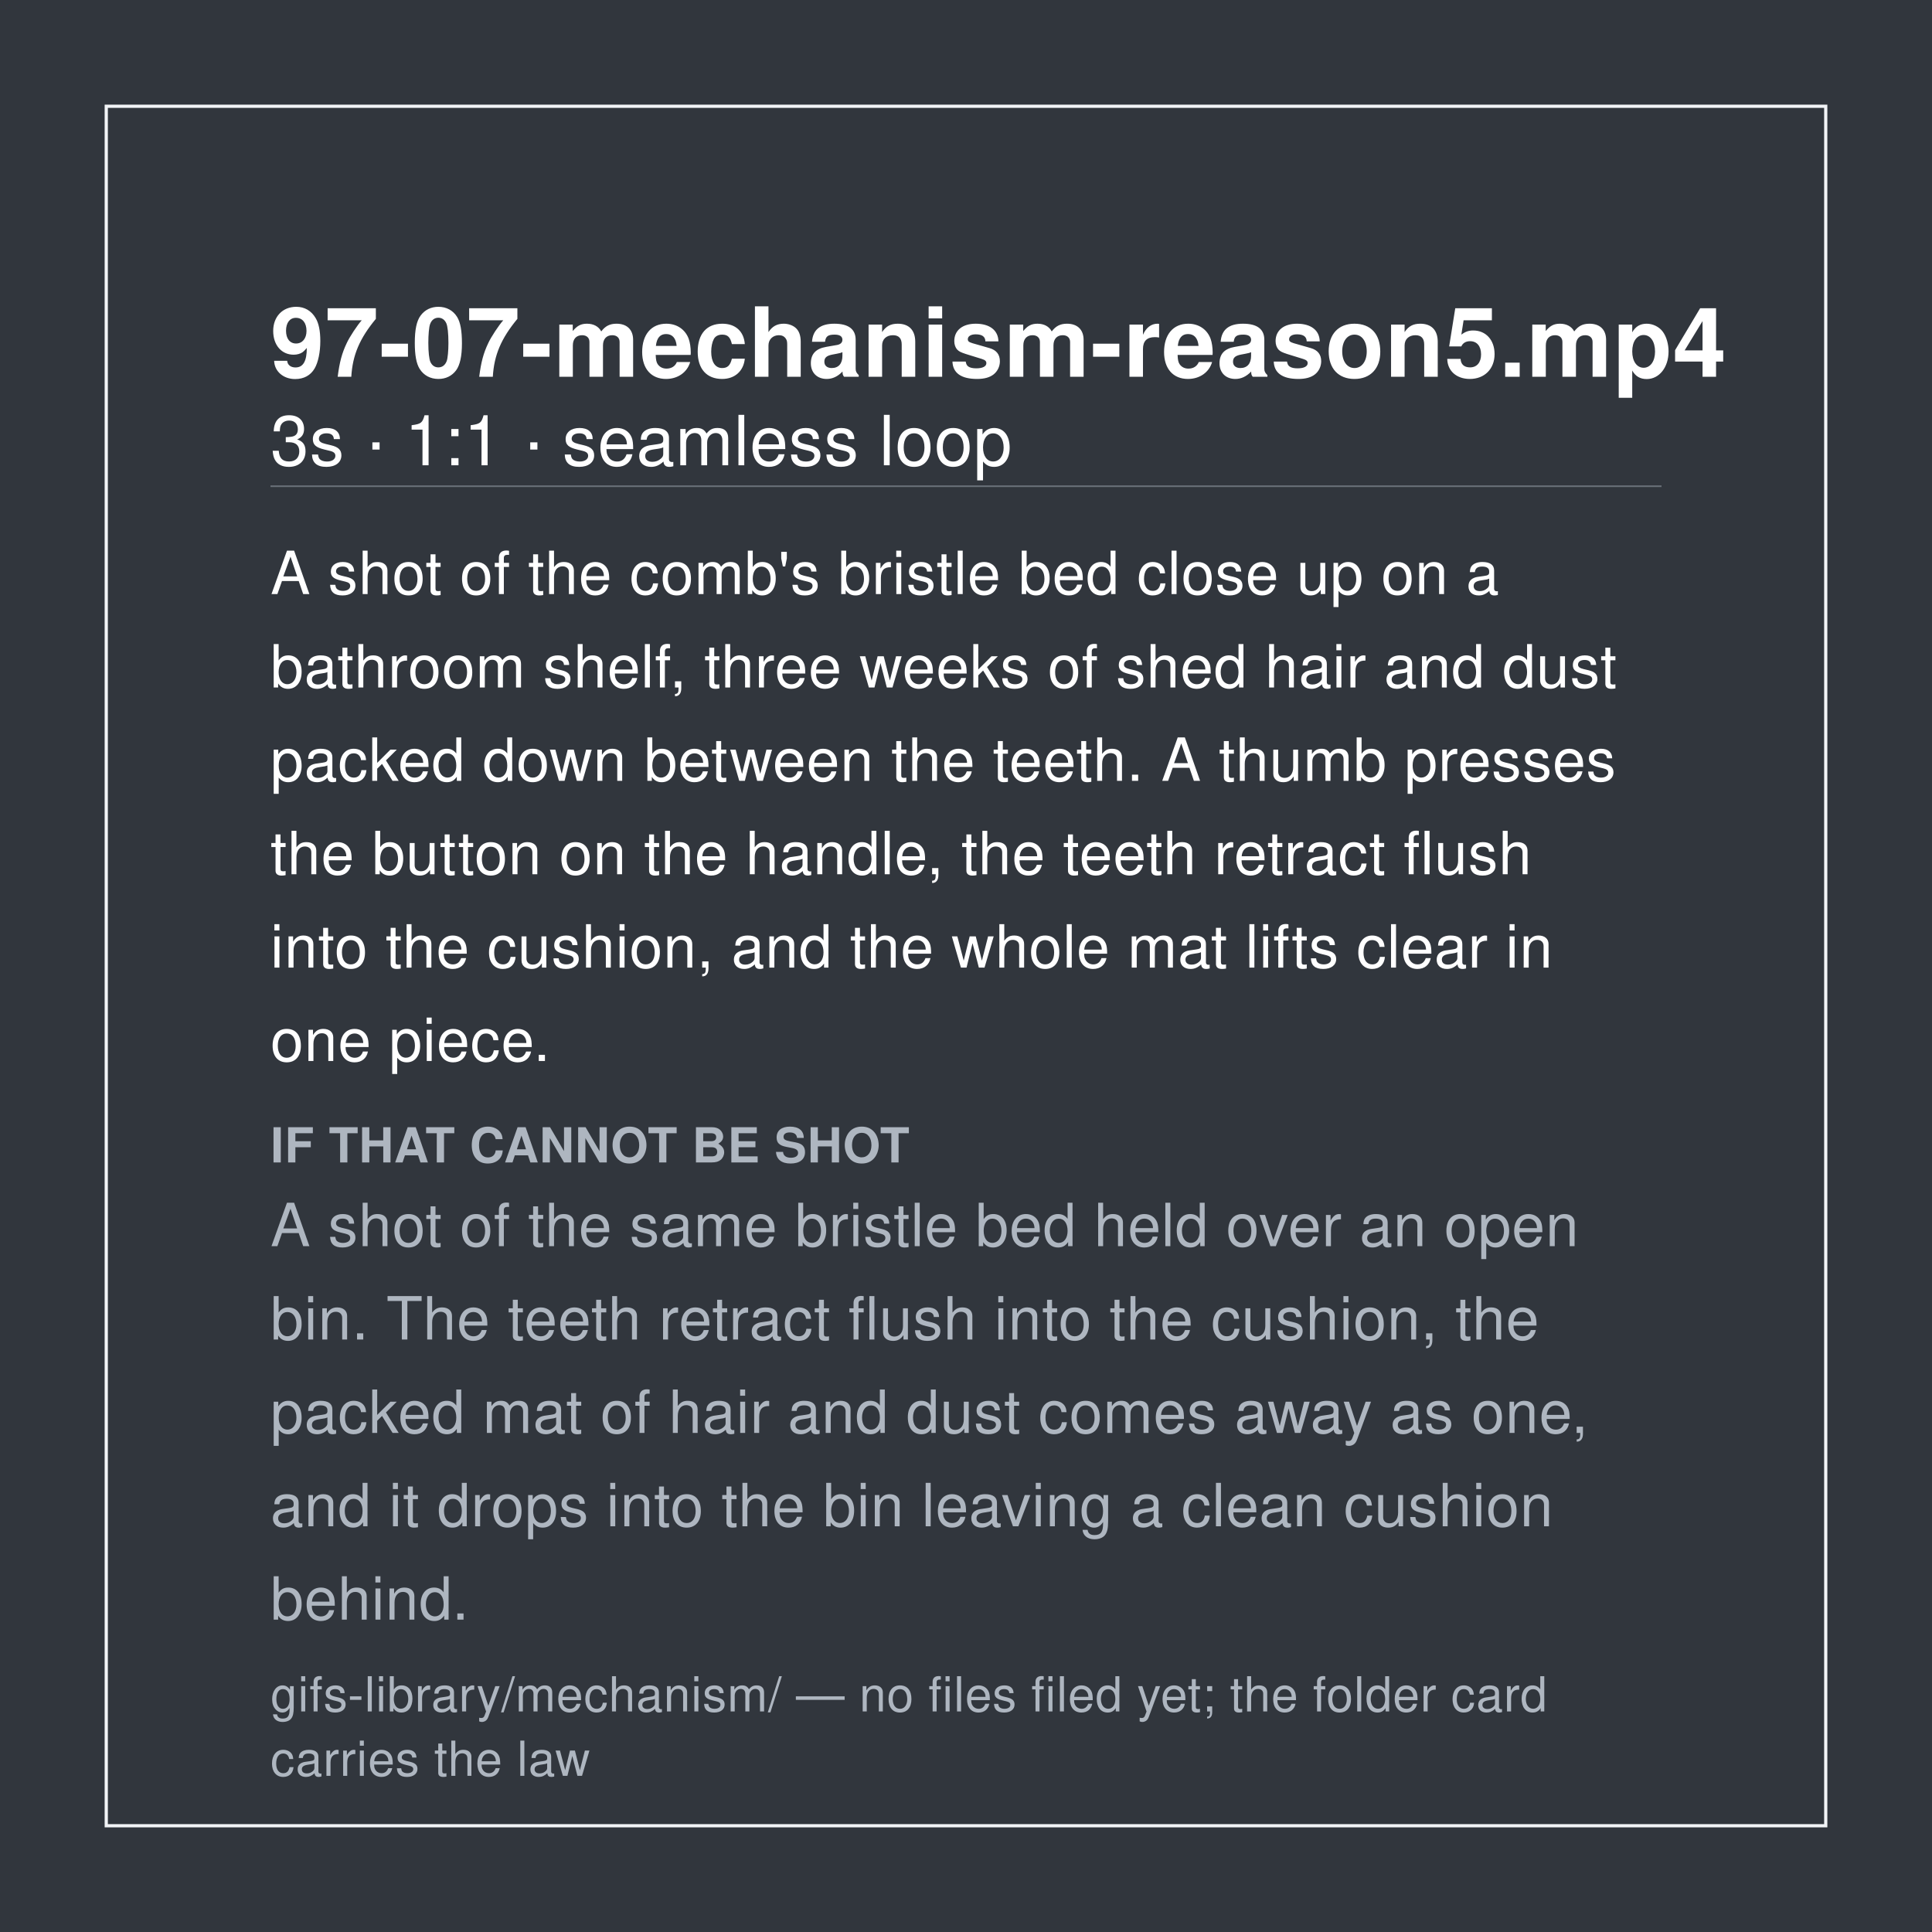
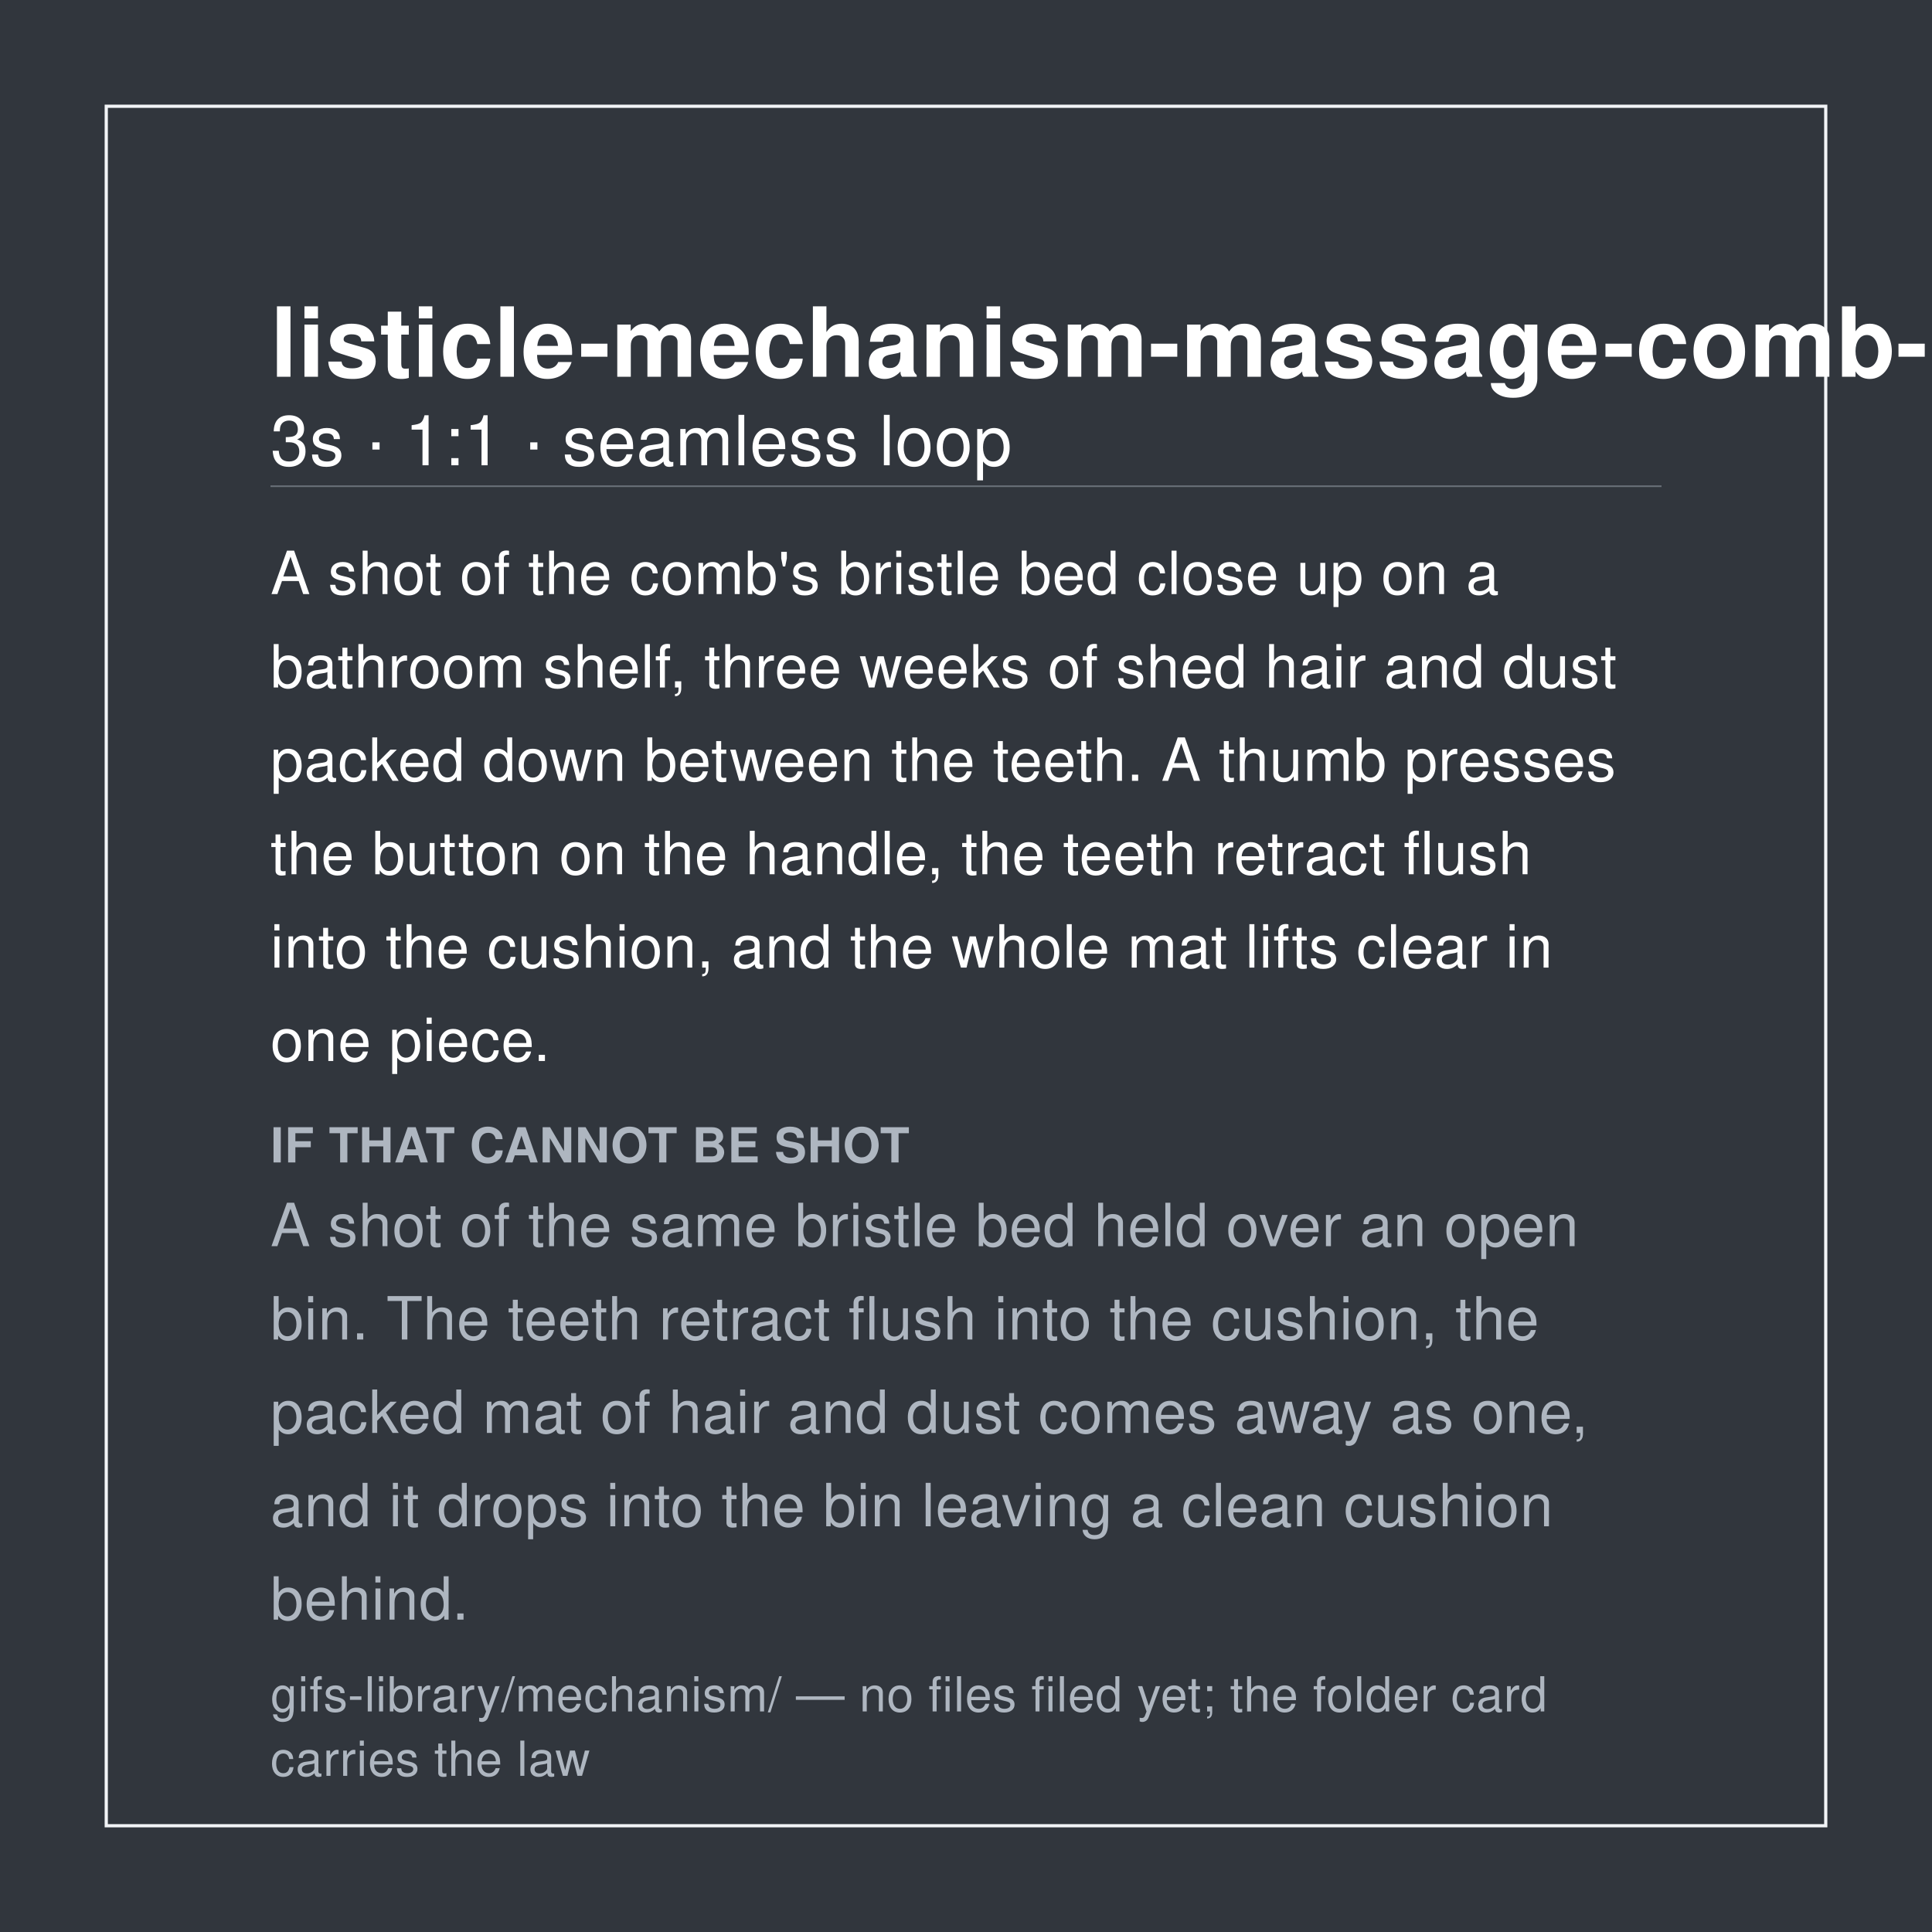
<svg xmlns="http://www.w3.org/2000/svg" width="1200" height="1200" viewBox="0 0 1200 1200">
  <rect width="1200" height="1200" fill="#31363d" />
  <rect x="66" y="66" width="1068" height="1068" fill="none" stroke="#f2f4f7" stroke-width="2" />
-   <text x="168" y="234" fill="#ffffff" font-size="60" font-family="Helvetica, Arial, sans-serif" font-weight="700" letter-spacing="0.4">97-07-mechanism-reason5.mp4</text>
+   <text x="168" y="234" fill="#ffffff" font-size="60" font-family="Helvetica, Arial, sans-serif" font-weight="700" letter-spacing="0.4">listicle-mechanism-massage-comb-spray-v01-reason5.webp</text>
  <text x="168" y="289" fill="#ffffff" font-size="43" font-family="Helvetica, Arial, sans-serif" font-weight="400" letter-spacing="0.4">3s · 1:1 · seamless loop</text>
  <line x1="168" y1="302" x2="1032" y2="302" stroke="#aeb6c0" stroke-width="1" opacity="0.45" />
  <text x="168" y="369" fill="#ffffff" font-size="37" font-family="Helvetica, Arial, sans-serif" font-weight="400" letter-spacing="0.4">A shot of the comb's bristle bed close up on a</text>
  <text x="168" y="427" fill="#ffffff" font-size="37" font-family="Helvetica, Arial, sans-serif" font-weight="400" letter-spacing="0.4">bathroom shelf, three weeks of shed hair and dust</text>
  <text x="168" y="485" fill="#ffffff" font-size="37" font-family="Helvetica, Arial, sans-serif" font-weight="400" letter-spacing="0.4">packed down between the teeth. A thumb presses</text>
  <text x="168" y="543" fill="#ffffff" font-size="37" font-family="Helvetica, Arial, sans-serif" font-weight="400" letter-spacing="0.4">the button on the handle, the teeth retract flush</text>
  <text x="168" y="601" fill="#ffffff" font-size="37" font-family="Helvetica, Arial, sans-serif" font-weight="400" letter-spacing="0.4">into the cushion, and the whole mat lifts clear in</text>
  <text x="168" y="659" fill="#ffffff" font-size="37" font-family="Helvetica, Arial, sans-serif" font-weight="400" letter-spacing="0.4">one piece.</text>
  <text x="168" y="722" fill="#aeb6c0" font-size="30" font-family="Helvetica, Arial, sans-serif" font-weight="700" letter-spacing="0.4">IF THAT CANNOT BE SHOT</text>
  <text x="168" y="774" fill="#aeb6c0" font-size="37" font-family="Helvetica, Arial, sans-serif" font-weight="400" letter-spacing="0.4">A shot of the same bristle bed held over an open</text>
  <text x="168" y="832" fill="#aeb6c0" font-size="37" font-family="Helvetica, Arial, sans-serif" font-weight="400" letter-spacing="0.4">bin. The teeth retract flush into the cushion, the</text>
  <text x="168" y="890" fill="#aeb6c0" font-size="37" font-family="Helvetica, Arial, sans-serif" font-weight="400" letter-spacing="0.4">packed mat of hair and dust comes away as one,</text>
  <text x="168" y="948" fill="#aeb6c0" font-size="37" font-family="Helvetica, Arial, sans-serif" font-weight="400" letter-spacing="0.4">and it drops into the bin leaving a clean cushion</text>
  <text x="168" y="1006" fill="#aeb6c0" font-size="37" font-family="Helvetica, Arial, sans-serif" font-weight="400" letter-spacing="0.4">behind.</text>
  <text x="168" y="1063" fill="#aeb6c0" font-size="30" font-family="Helvetica, Arial, sans-serif" font-weight="400" letter-spacing="0.4">gifs-library/mechanism/ — no files filed yet; the folder card</text>
  <text x="168" y="1103" fill="#aeb6c0" font-size="30" font-family="Helvetica, Arial, sans-serif" font-weight="400" letter-spacing="0.4">carries the law</text>
</svg>
